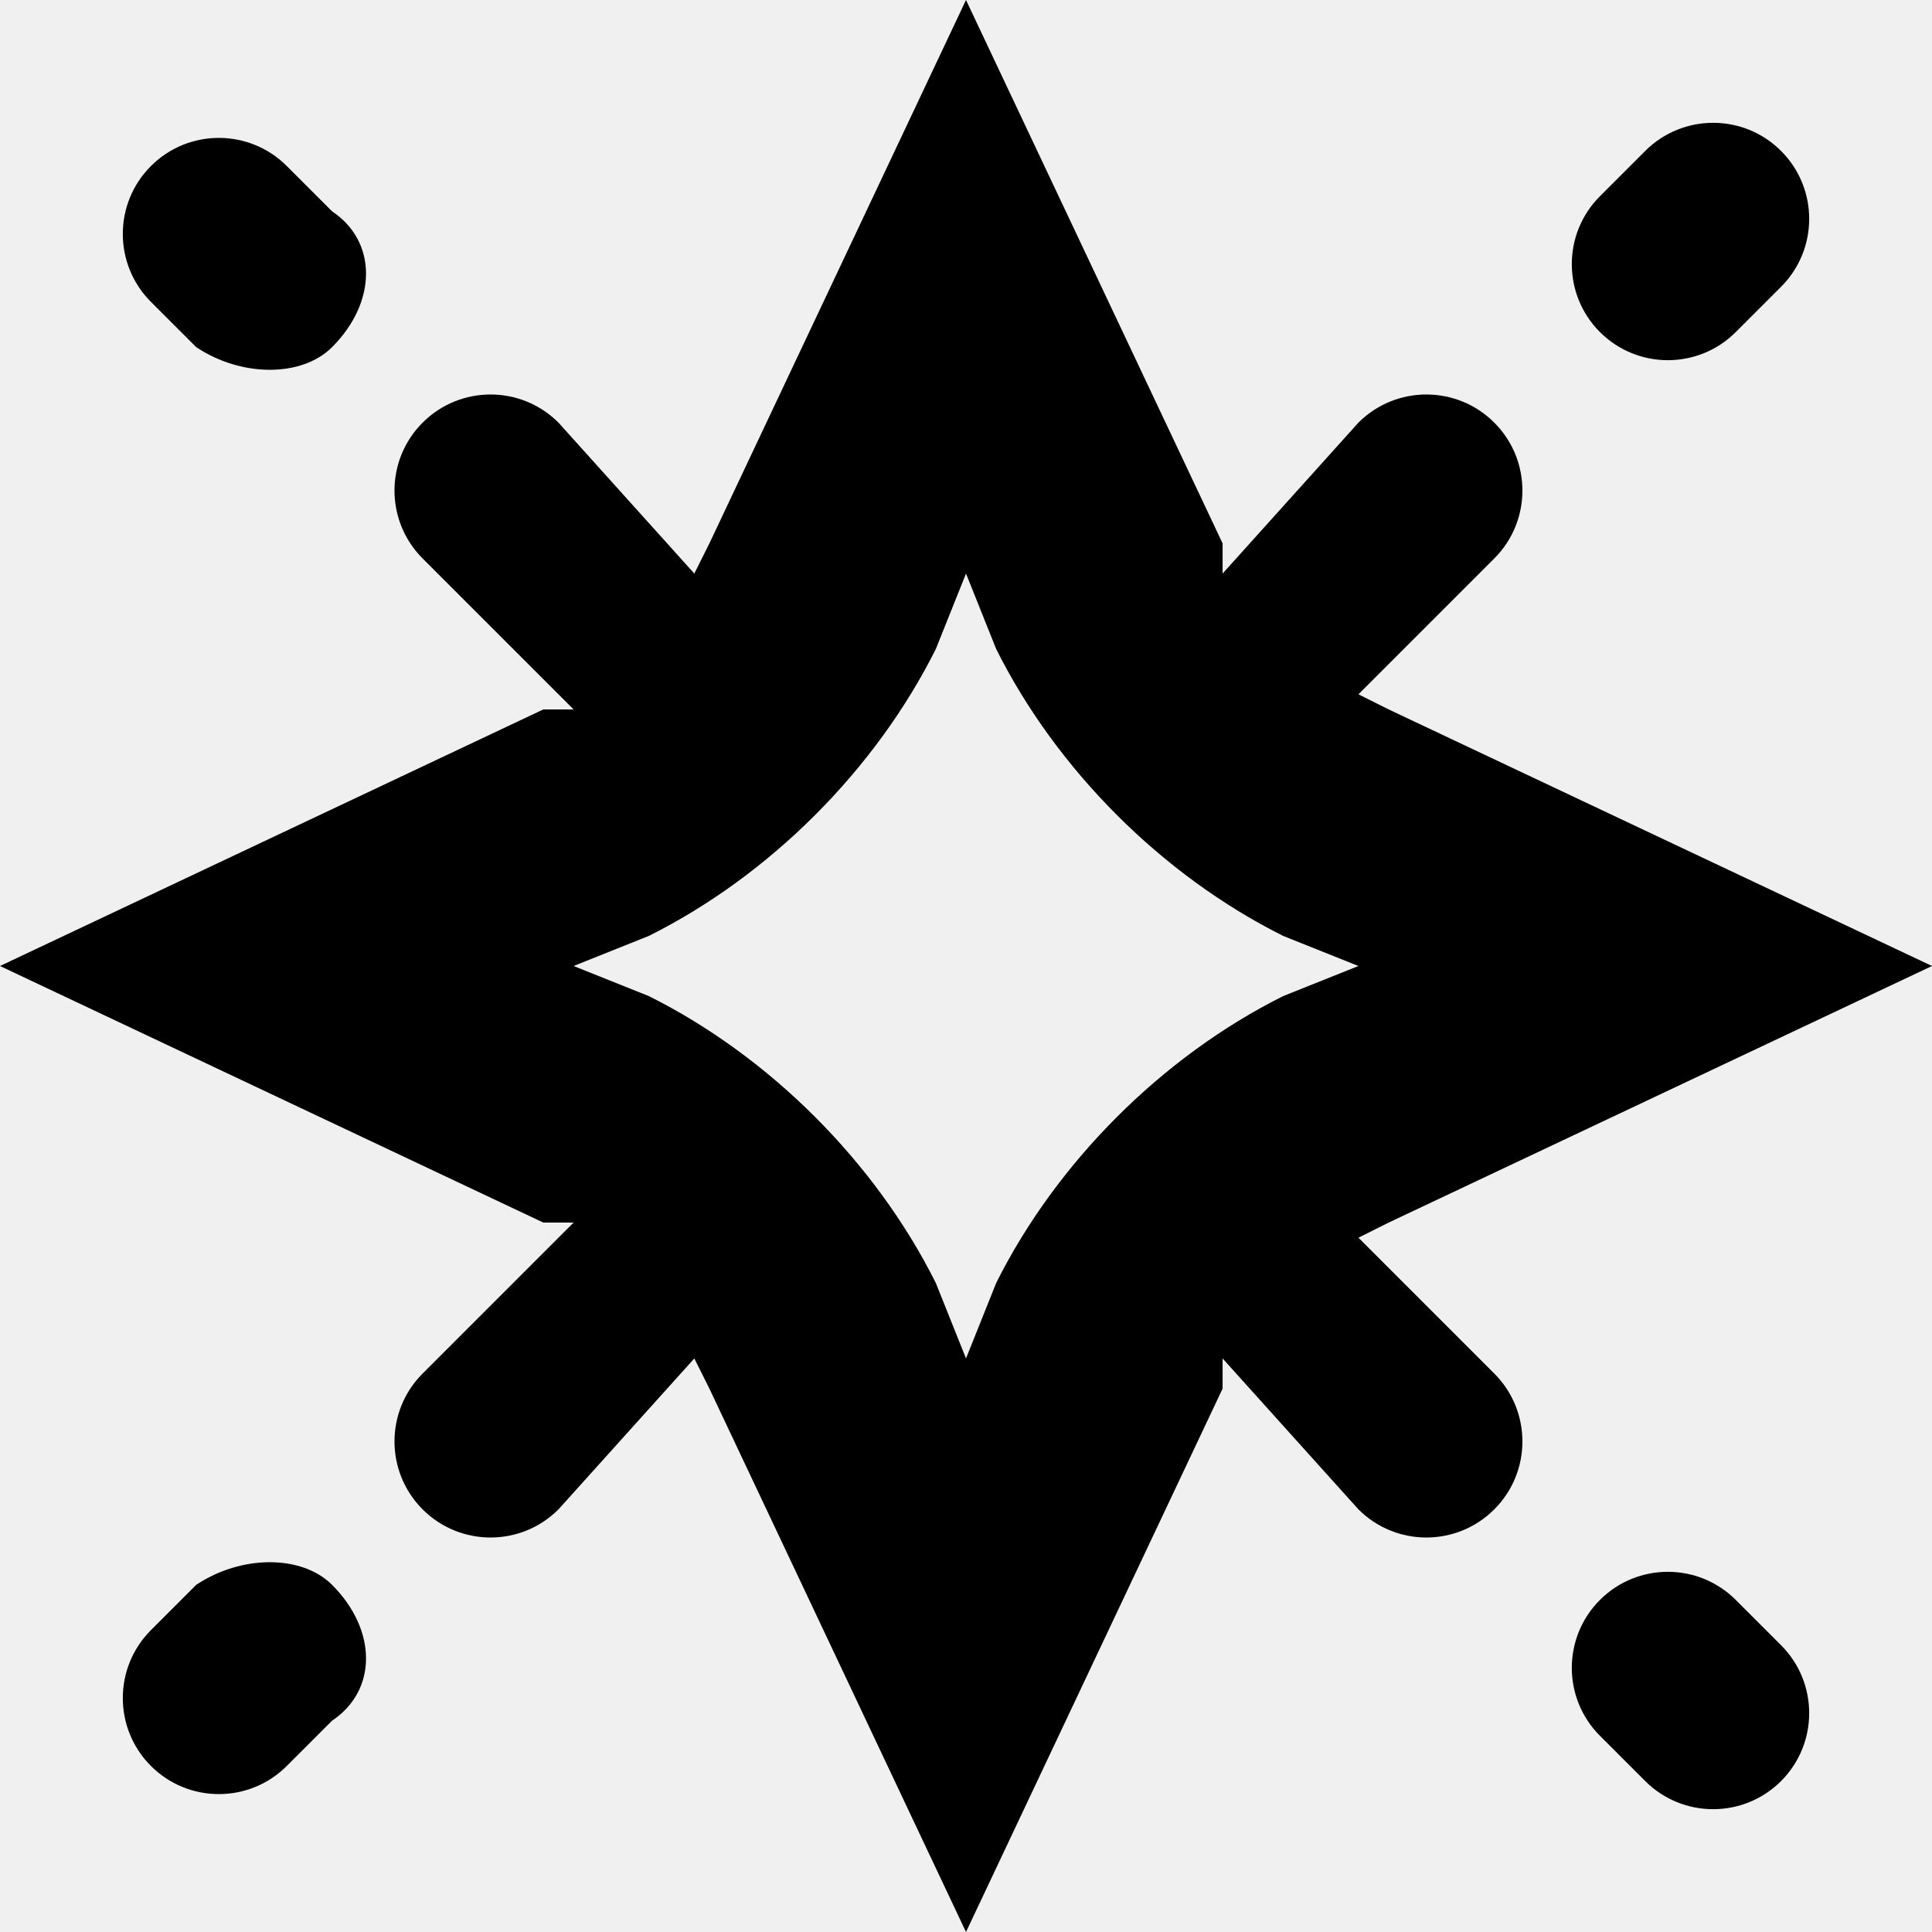
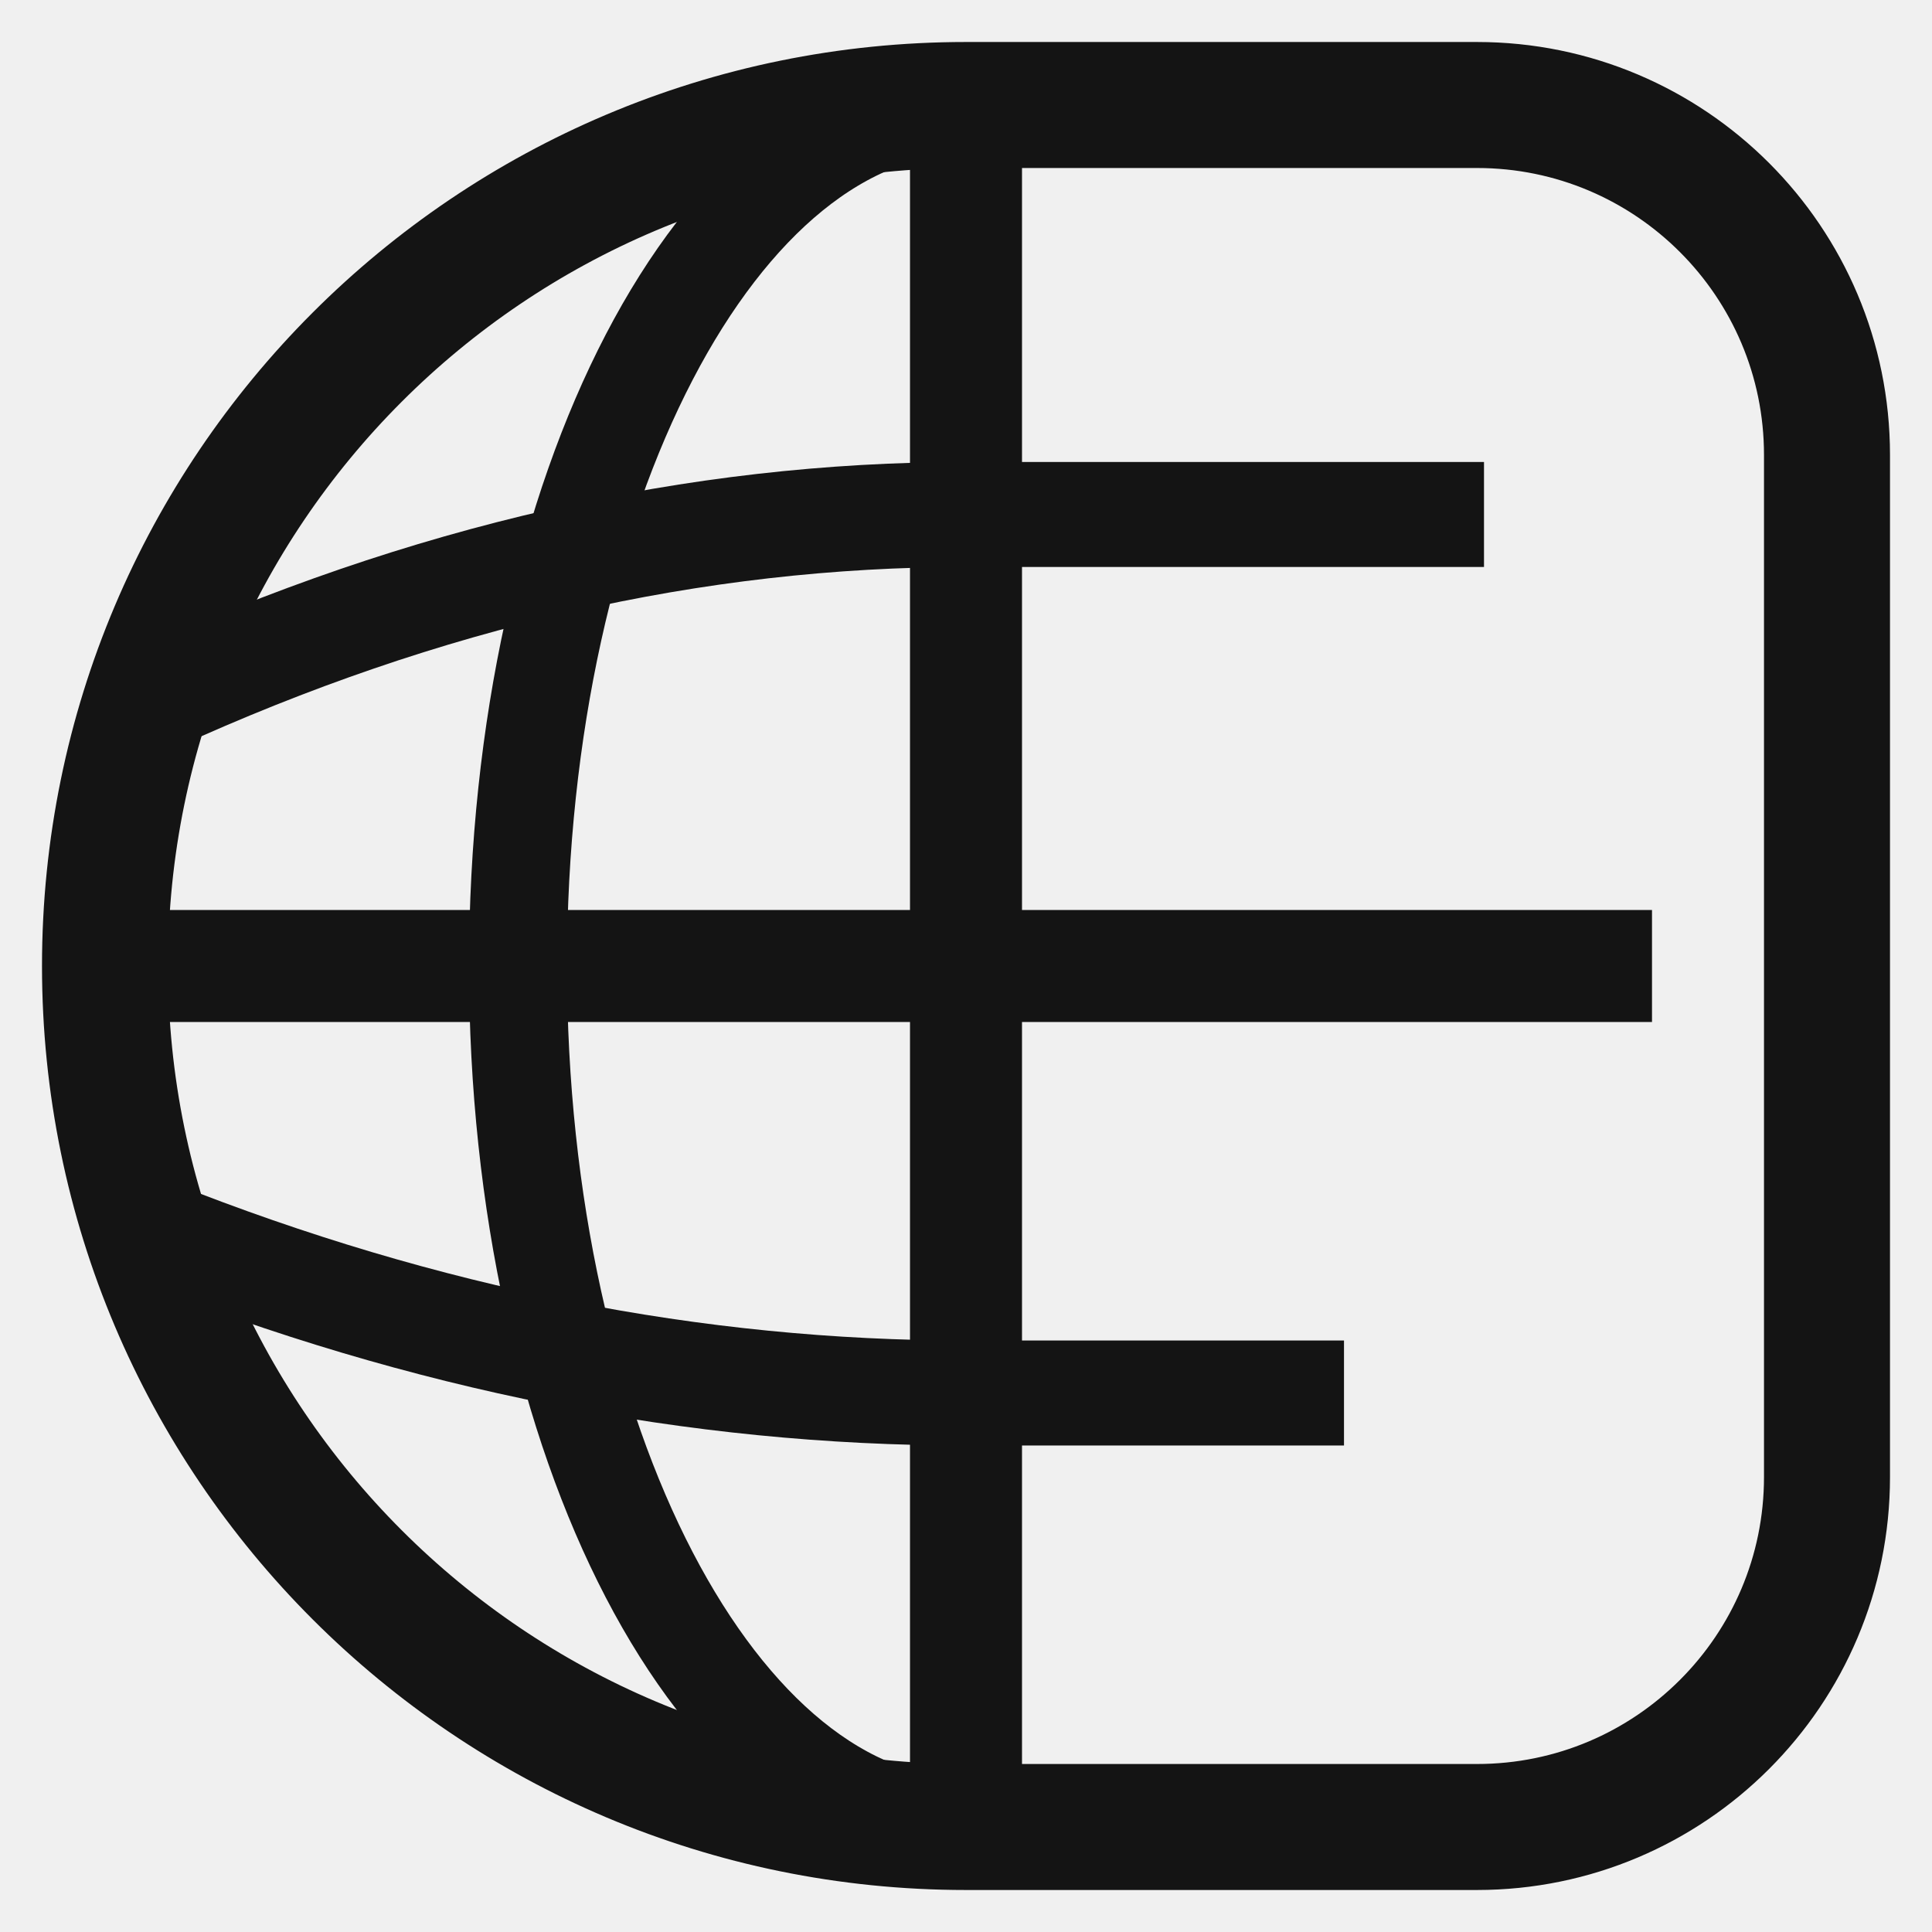
- <svg xmlns="http://www.w3.org/2000/svg" viewBox="0 0 128 128">
-   <path fill-rule="evenodd" d="M81 36 64 0 47 36l-1 2-9-10a6 6 0 0 0-9 9l10 10h-2L0 64l36 17h2L28 91a6 6 0 1 0 9 9l9-10 1 2 17 36 17-36v-2l9 10a6 6 0 1 0 9-9l-9-9 2-1 36-17-36-17-2-1 9-9a6 6 0 1 0-9-9l-9 10v-2Zm-17 2-2 5c-4 8-11 15-19 19l-5 2 5 2c8 4 15 11 19 19l2 5 2-5c4-8 11-15 19-19l5-2-5-2c-8-4-15-11-19-19l-2-5Z" clip-rule="evenodd" />
-   <path d="M118 19a6 6 0 0 0-9-9l-3 3a6 6 0 1 0 9 9l3-3Zm-96 4c-2 2-6 2-9 0l-3-3a6 6 0 1 1 9-9l3 3c3 2 3 6 0 9Zm0 82c-2-2-6-2-9 0l-3 3a6 6 0 1 0 9 9l3-3c3-2 3-6 0-9Zm96 4a6 6 0 0 1-9 9l-3-3a6 6 0 1 1 9-9l3 3Z" />
-   <style>path{fill:#000}@media (prefers-color-scheme:dark){path{fill:#fff}}</style>
+ <svg xmlns="http://www.w3.org/2000/svg" viewBox="0.6 0.6 13.8 13.8" width="32" height="32" fill="none" stroke-linecap="butt" stroke-linejoin="miter" stroke="#141414">
+   <style>@media (prefers-color-scheme: dark){svg{stroke:#f2f2ef}}</style>
+   <path d="M7.5 1.35A6.15 6.15 0 0 0 7.5 13.65M7.5 1.35H11.15A2.5 2.5 0 0 1 13.65 3.85V11.15A2.5 2.5 0 0 1 11.15 13.65H7.5" stroke-width="0.9" />
+   <path d="M7.5 1.35A3.2 6.15 0 0 0 7.5 13.65" stroke-width="0.7" />
+   <path d="M7.5 1.35V13.65M1.35 7.5H12.4" stroke-width="0.8" />
+   <path d="M1.7 5.6Q4.6 4.275 7.5 4.275H11.2M1.7 9.4Q4.6 10.55 7.5 10.55H10.2" stroke-width="0.75" />
</svg>
